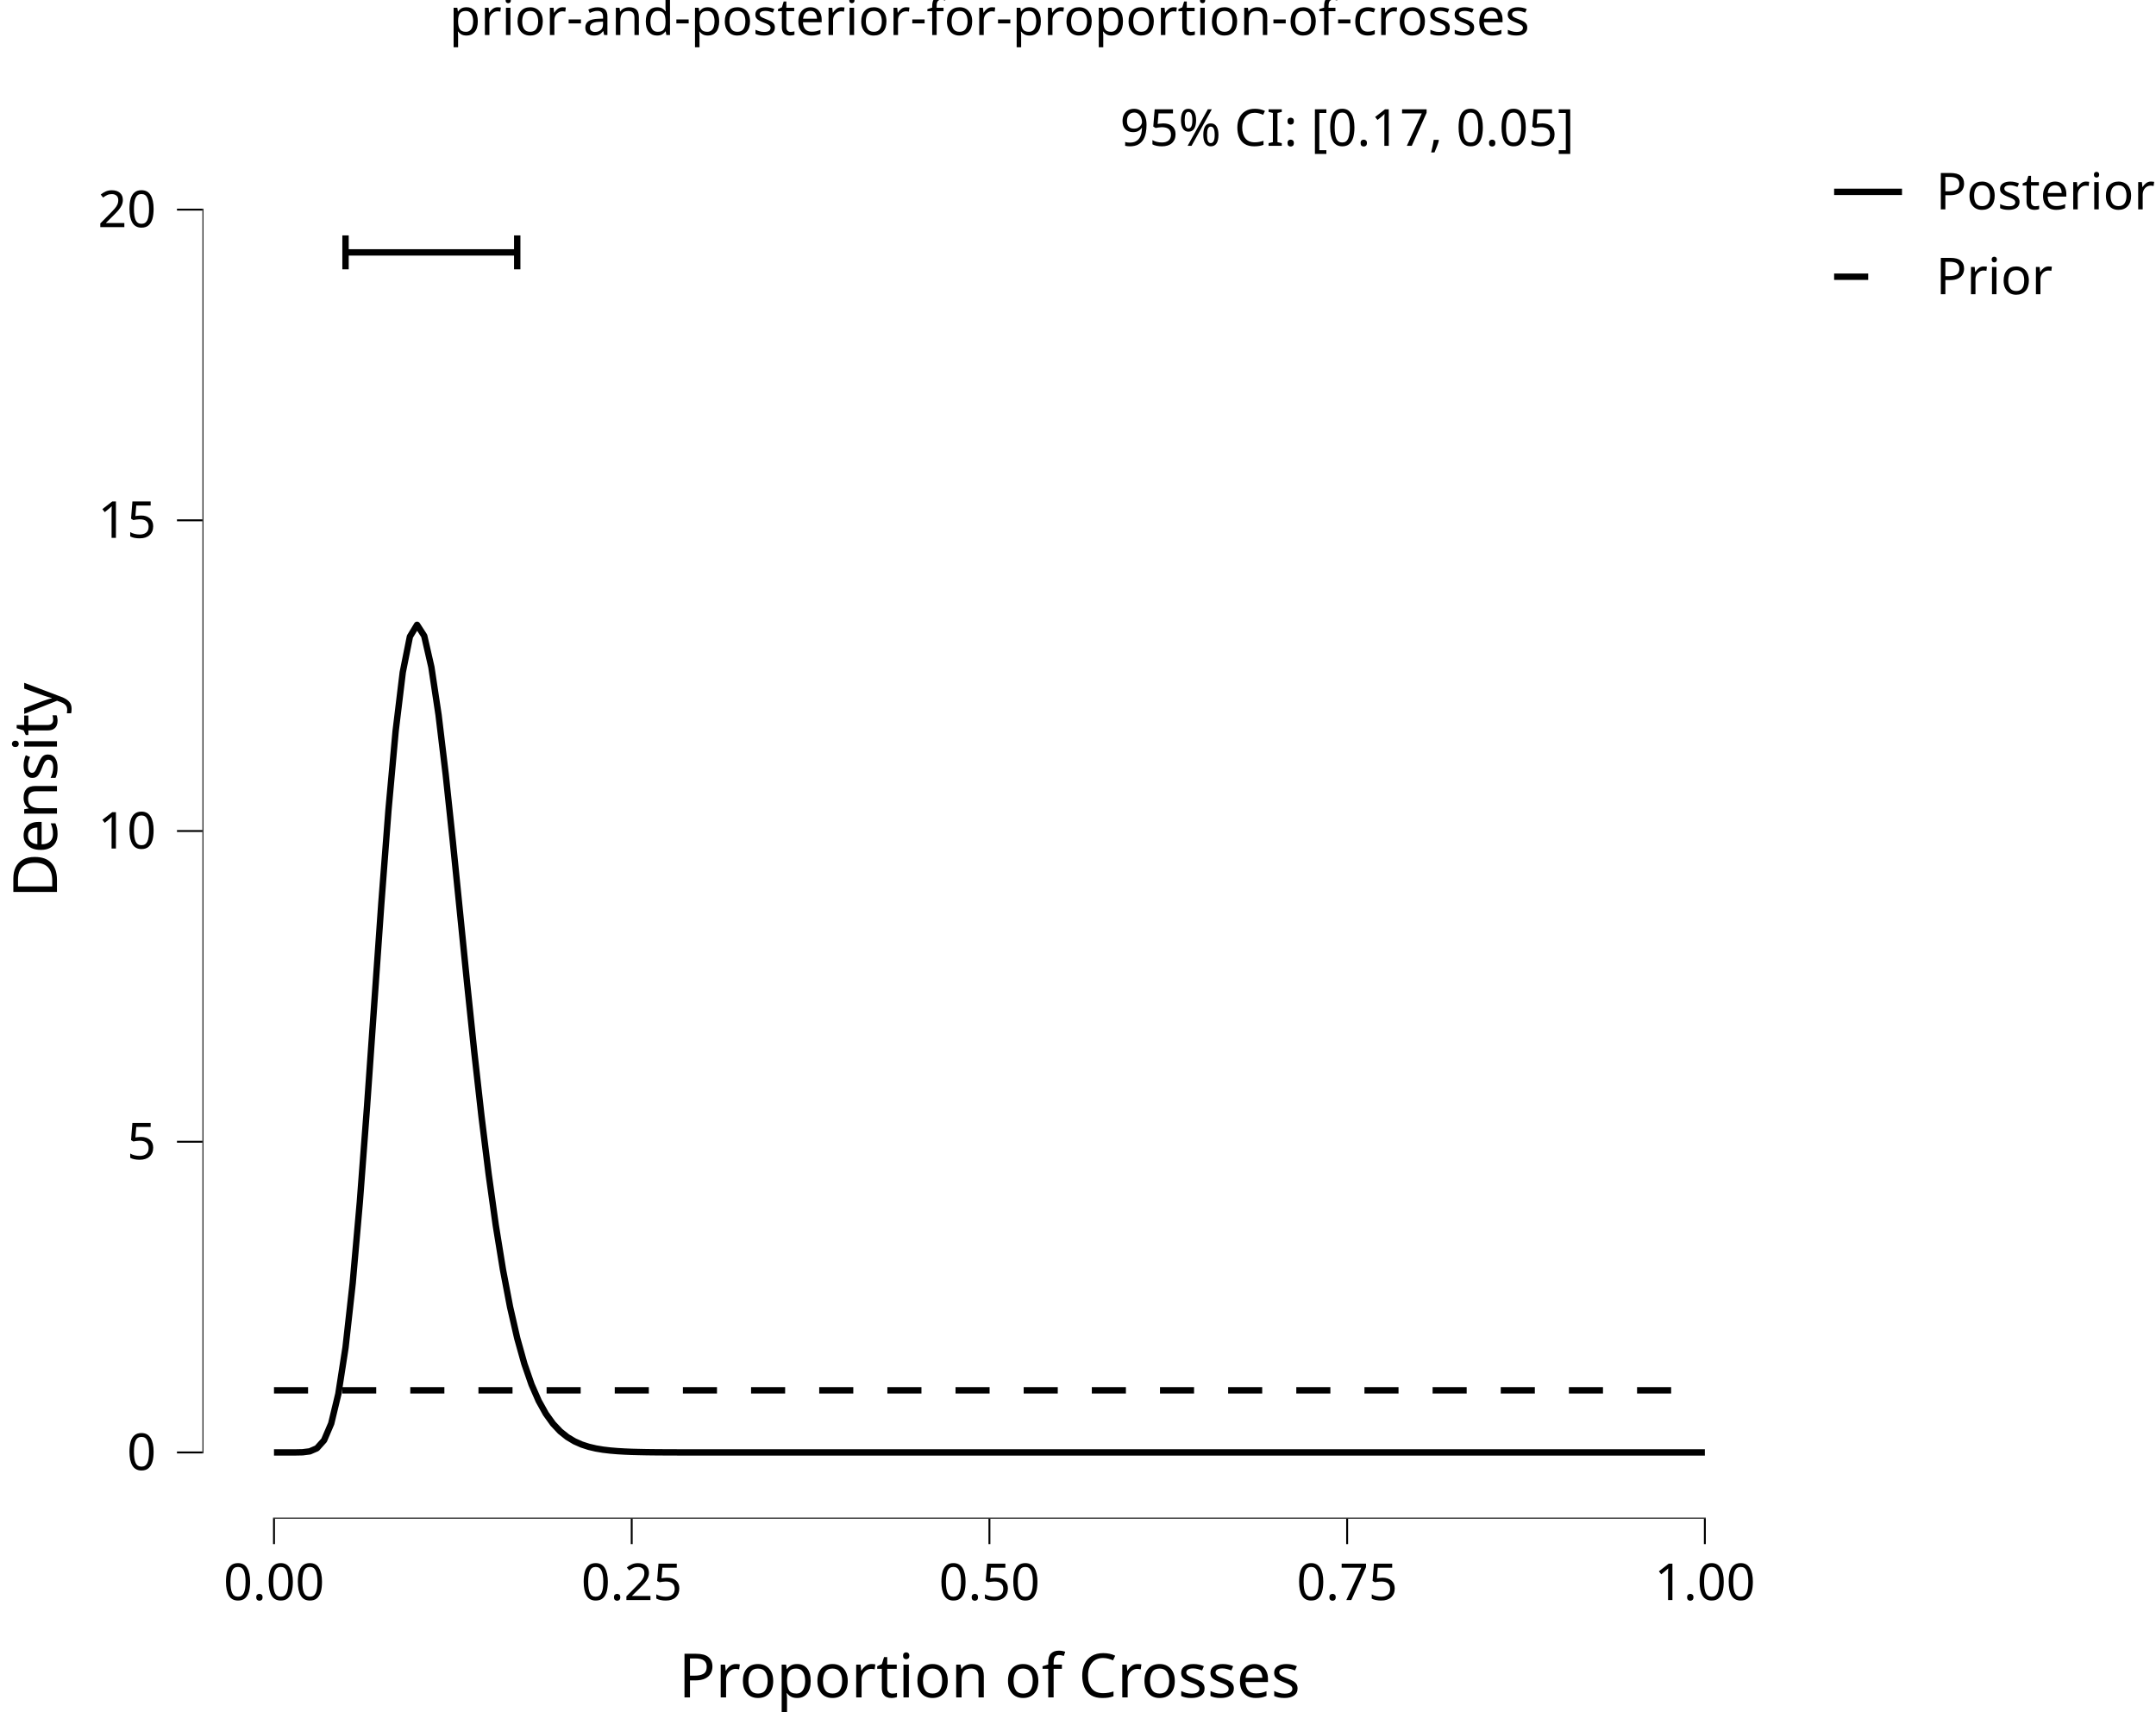
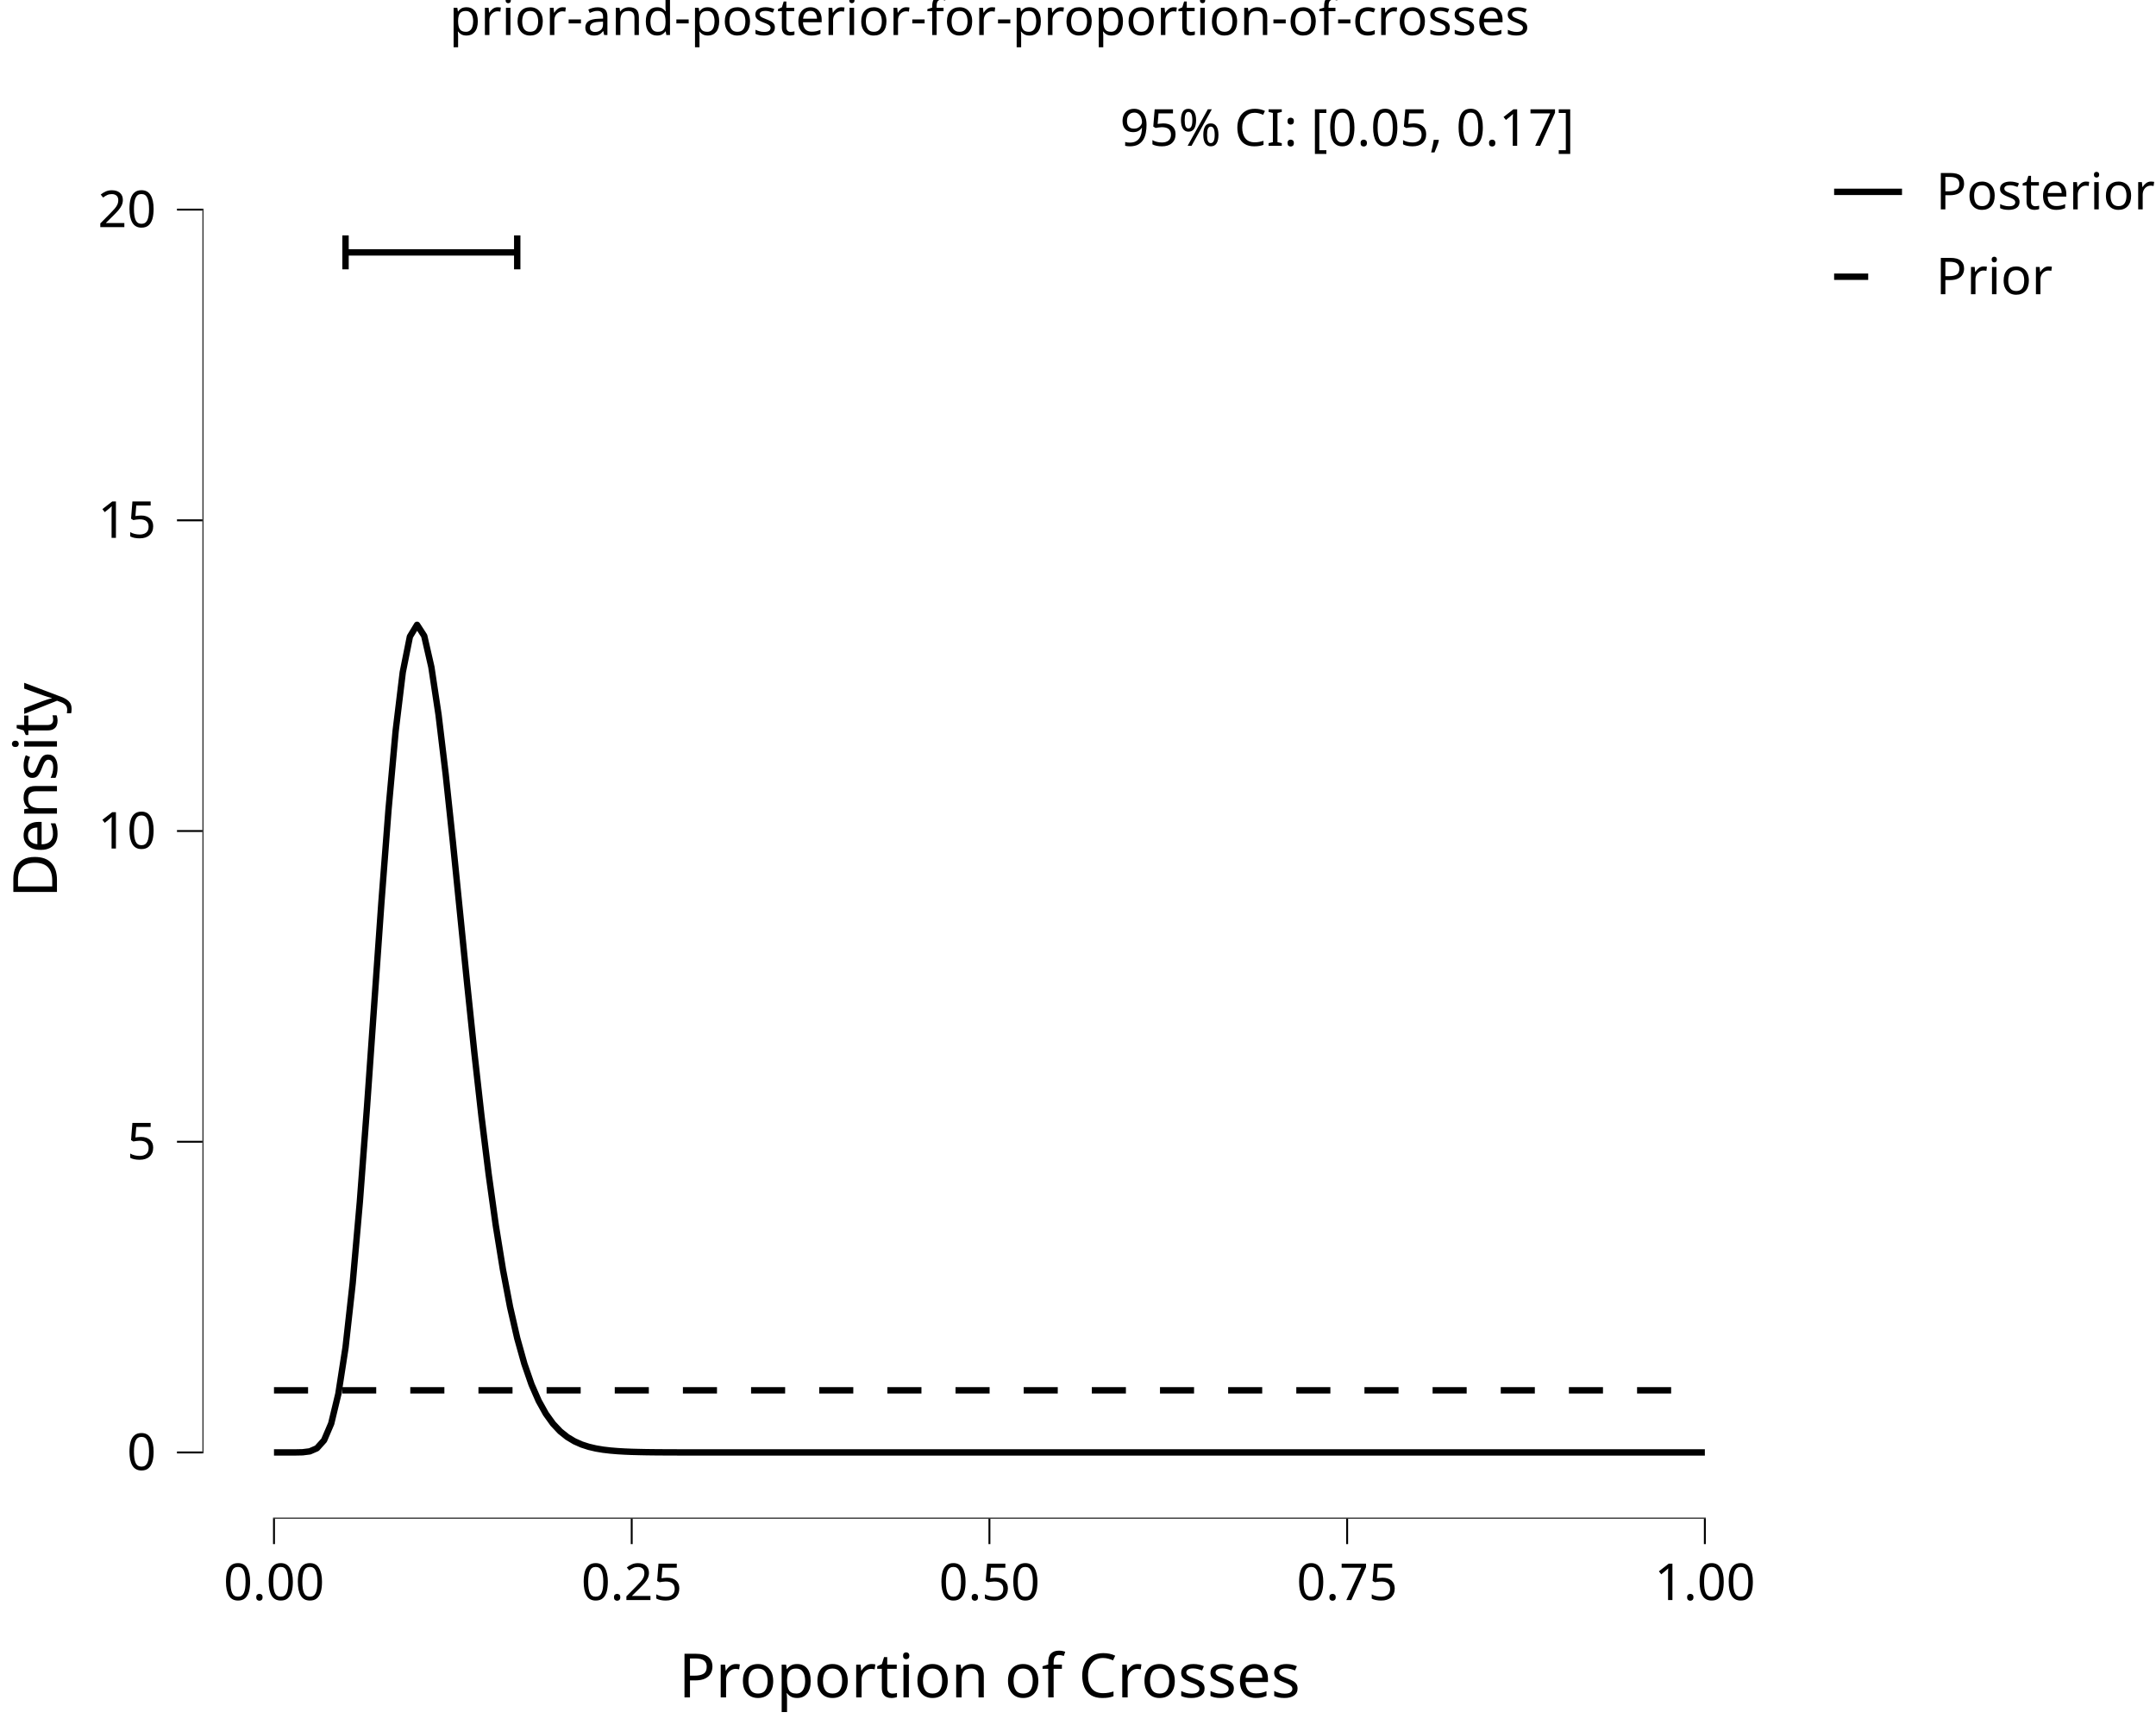
<svg xmlns="http://www.w3.org/2000/svg" class="svglite" data-engine-version="2.0" width="720.00pt" height="576.00pt" viewBox="0 0 720.00 576.00">
  <defs>
    <style type="text/css">
    .svglite line, .svglite polyline, .svglite polygon, .svglite path, .svglite rect, .svglite circle {
      fill: none;
      stroke: #000000;
      stroke-linecap: round;
      stroke-linejoin: round;
      stroke-miterlimit: 10.00;
    }
  </style>
  </defs>
  <rect width="100%" height="100%" style="stroke: none; fill: #FFFFFF;" />
  <defs>
    <clipPath id="cpMC4wMHw3MjAuMDB8MC4wMHw1NzYuMDA=">
      <rect x="0.00" y="0.00" width="720.00" height="576.00" />
    </clipPath>
  </defs>
  <g clip-path="url(#cpMC4wMHw3MjAuMDB8MC4wMHw1NzYuMDA=)">
    <rect x="0.00" y="0.00" width="720.00" height="576.00" style="stroke-width: 10.67; stroke: none;" />
  </g>
  <defs>
    <clipPath id="cpNjcuNjF8NTkzLjIzfDIwLjcxfDUwNy4wOQ==">
      <rect x="67.61" y="20.71" width="525.63" height="486.39" />
    </clipPath>
  </defs>
  <g clip-path="url(#cpNjcuNjF8NTkzLjIzfDIwLjcxfDUwNy4wOQ==)">
    <rect x="67.61" y="20.71" width="525.63" height="486.39" style="stroke-width: 10.67; stroke: none;" />
    <polyline points="91.50,484.99 93.89,484.99 96.28,484.99 98.67,484.98 101.06,484.93 103.45,484.63 105.83,483.60 108.22,480.93 110.61,475.33 113.00,465.39 115.39,449.95 117.78,428.47 120.17,401.30 122.56,369.69 124.95,335.68 127.34,301.75 129.73,270.48 132.12,244.14 134.50,224.49 136.89,212.56 139.28,208.63 141.67,212.33 144.06,222.76 146.45,238.66 148.84,258.58 151.23,281.06 153.62,304.76 156.01,328.52 158.40,351.39 160.79,372.71 163.18,392.03 165.56,409.12 167.95,423.89 170.34,436.43 172.73,446.86 175.12,455.41 177.51,462.31 179.90,467.78 182.29,472.08 184.68,475.40 187.07,477.94 189.46,479.85 191.85,481.28 194.24,482.34 196.62,483.11 199.01,483.67 201.40,484.07 203.79,484.35 206.18,484.55 208.57,484.69 210.96,484.79 213.35,484.85 215.74,484.90 218.13,484.93 220.52,484.95 222.91,484.96 225.29,484.97 227.68,484.98 230.07,484.98 232.46,484.98 234.85,484.98 237.24,484.98 239.63,484.98 242.02,484.98 244.41,484.99 246.80,484.99 249.19,484.99 251.58,484.99 253.97,484.99 256.35,484.99 258.74,484.99 261.13,484.99 263.52,484.99 265.91,484.99 268.30,484.99 270.69,484.99 273.08,484.99 275.47,484.99 277.86,484.99 280.25,484.99 282.64,484.99 285.03,484.99 287.41,484.99 289.80,484.99 292.19,484.99 294.58,484.99 296.97,484.99 299.36,484.99 301.75,484.99 304.14,484.99 306.53,484.99 308.92,484.99 311.31,484.99 313.70,484.99 316.08,484.99 318.47,484.99 320.86,484.99 323.25,484.99 325.64,484.99 328.03,484.99 330.42,484.99 332.81,484.99 335.20,484.99 337.59,484.99 339.98,484.99 342.37,484.99 344.76,484.99 347.14,484.99 349.53,484.99 351.92,484.99 354.31,484.99 356.70,484.99 359.09,484.99 361.48,484.99 363.87,484.99 366.26,484.99 368.65,484.99 371.04,484.99 373.43,484.99 375.82,484.99 378.20,484.99 380.59,484.99 382.98,484.99 385.37,484.99 387.76,484.99 390.15,484.99 392.54,484.99 394.93,484.99 397.32,484.99 399.71,484.99 402.10,484.99 404.49,484.99 406.87,484.99 409.26,484.99 411.65,484.99 414.04,484.99 416.43,484.99 418.82,484.99 421.21,484.99 423.60,484.99 425.99,484.99 428.38,484.99 430.77,484.99 433.16,484.99 435.55,484.99 437.93,484.99 440.32,484.99 442.71,484.99 445.10,484.99 447.49,484.99 449.88,484.99 452.27,484.99 454.66,484.99 457.05,484.99 459.44,484.99 461.83,484.99 464.22,484.99 466.61,484.99 468.99,484.99 471.38,484.99 473.77,484.99 476.16,484.99 478.55,484.99 480.94,484.99 483.33,484.99 485.72,484.99 488.11,484.99 490.50,484.99 492.89,484.99 495.28,484.99 497.67,484.99 500.05,484.99 502.44,484.99 504.83,484.99 507.22,484.99 509.61,484.99 512.00,484.99 514.39,484.99 516.78,484.99 519.17,484.99 521.56,484.99 523.95,484.99 526.34,484.99 528.72,484.99 531.11,484.99 533.50,484.99 535.89,484.99 538.28,484.99 540.67,484.99 543.06,484.99 545.45,484.99 547.84,484.99 550.23,484.99 552.62,484.99 555.01,484.99 557.40,484.99 559.78,484.99 562.17,484.99 564.56,484.99 566.95,484.99 569.34,484.99 " style="stroke-width: 2.13; stroke-linecap: butt;" />
    <polyline points="91.50,464.24 93.89,464.24 96.28,464.24 98.67,464.24 101.06,464.24 103.45,464.24 105.83,464.24 108.22,464.24 110.61,464.24 113.00,464.24 115.39,464.24 117.78,464.24 120.17,464.24 122.56,464.24 124.95,464.24 127.34,464.24 129.73,464.24 132.12,464.24 134.50,464.24 136.89,464.24 139.28,464.24 141.67,464.24 144.06,464.24 146.45,464.24 148.84,464.24 151.23,464.24 153.62,464.24 156.01,464.24 158.40,464.24 160.79,464.24 163.18,464.24 165.56,464.24 167.95,464.24 170.34,464.24 172.73,464.24 175.12,464.24 177.51,464.24 179.90,464.24 182.29,464.24 184.68,464.24 187.07,464.24 189.46,464.24 191.85,464.24 194.24,464.24 196.62,464.24 199.01,464.24 201.40,464.24 203.79,464.24 206.18,464.24 208.57,464.24 210.96,464.24 213.35,464.24 215.74,464.24 218.13,464.24 220.52,464.24 222.91,464.24 225.29,464.24 227.68,464.24 230.07,464.24 232.46,464.24 234.85,464.24 237.24,464.24 239.63,464.24 242.02,464.24 244.41,464.24 246.80,464.24 249.19,464.24 251.58,464.24 253.97,464.24 256.35,464.24 258.74,464.24 261.13,464.24 263.52,464.24 265.91,464.24 268.30,464.24 270.69,464.24 273.08,464.24 275.47,464.24 277.86,464.24 280.25,464.24 282.64,464.24 285.03,464.24 287.41,464.24 289.80,464.24 292.19,464.24 294.58,464.24 296.97,464.24 299.36,464.24 301.75,464.24 304.14,464.24 306.53,464.24 308.92,464.24 311.31,464.24 313.70,464.24 316.08,464.24 318.47,464.24 320.86,464.24 323.25,464.24 325.64,464.24 328.03,464.24 330.42,464.24 332.81,464.24 335.20,464.24 337.59,464.24 339.98,464.24 342.37,464.24 344.76,464.24 347.14,464.24 349.53,464.24 351.92,464.24 354.31,464.24 356.70,464.24 359.09,464.24 361.48,464.24 363.87,464.24 366.26,464.24 368.65,464.24 371.04,464.24 373.43,464.24 375.82,464.24 378.20,464.24 380.59,464.24 382.98,464.24 385.37,464.24 387.76,464.24 390.15,464.24 392.54,464.24 394.93,464.24 397.32,464.24 399.71,464.24 402.10,464.24 404.49,464.24 406.87,464.24 409.26,464.24 411.65,464.24 414.04,464.24 416.43,464.24 418.82,464.24 421.21,464.24 423.60,464.24 425.99,464.24 428.38,464.24 430.77,464.24 433.16,464.24 435.55,464.24 437.93,464.24 440.32,464.24 442.71,464.24 445.10,464.24 447.49,464.24 449.88,464.24 452.27,464.24 454.66,464.24 457.05,464.24 459.44,464.24 461.83,464.24 464.22,464.24 466.61,464.24 468.99,464.24 471.38,464.24 473.77,464.24 476.16,464.24 478.55,464.24 480.94,464.24 483.33,464.24 485.72,464.24 488.11,464.24 490.50,464.24 492.89,464.24 495.28,464.24 497.67,464.24 500.05,464.24 502.44,464.24 504.83,464.24 507.22,464.24 509.61,464.24 512.00,464.24 514.39,464.24 516.78,464.24 519.17,464.24 521.56,464.24 523.95,464.24 526.34,464.24 528.72,464.24 531.11,464.24 533.50,464.24 535.89,464.24 538.28,464.24 540.67,464.24 543.06,464.24 545.45,464.24 547.84,464.24 550.23,464.24 552.62,464.24 555.01,464.24 557.40,464.24 559.78,464.24 562.17,464.24 564.56,464.24 566.95,464.24 569.34,464.24 " style="stroke-width: 2.13; stroke-dasharray: 11.38,11.38; stroke-linecap: butt;" />
    <line x1="91.18" y1="507.09" x2="569.66" y2="507.09" style="stroke-width: 0.64; stroke-linecap: butt;" />
    <line x1="67.61" y1="485.30" x2="67.61" y2="69.67" style="stroke-width: 0.64; stroke-linecap: butt;" />
-     <text x="449.88" y="48.69" text-anchor="middle" style="font-size: 17.07px; font-family: sans;" textLength="150.90px" lengthAdjust="spacingAndGlyphs">95% CI: [0.17, 0.05]</text>
-     <line x1="172.73" y1="84.27" x2="115.39" y2="84.27" style="stroke-width: 2.13; stroke-linecap: butt;" />
+     <text x="449.88" y="48.69" text-anchor="middle" style="font-size: 17.07px; font-family: sans;" textLength="150.90px" lengthAdjust="spacingAndGlyphs">95% CI: [0.05, 0.17]</text>
+     <line x1="115.39" y1="84.27" x2="172.73" y2="84.27" style="stroke-width: 2.13; stroke-linecap: butt;" />
+     <polyline points="115.39,78.60 115.39,84.27 115.39,89.94 " style="stroke-width: 2.13; stroke-linecap: butt;" />
    <polyline points="172.73,89.94 172.73,84.27 172.73,78.60 " style="stroke-width: 2.13; stroke-linecap: butt;" />
-     <polyline points="115.39,78.60 115.39,84.27 115.39,89.94 " style="stroke-width: 2.13; stroke-linecap: butt;" />
    <rect x="67.61" y="20.71" width="525.63" height="486.39" style="stroke-width: 0.00; stroke: none;" />
  </g>
  <g clip-path="url(#cpMC4wMHw3MjAuMDB8MC4wMHw1NzYuMDA=)">
    <polyline points="67.61,507.09 67.61,20.71 " style="stroke-width: 0.00; stroke: none; stroke-linecap: butt;" />
    <text x="52.13" y="490.84" text-anchor="end" style="font-size: 17.00px; font-family: sans;" textLength="9.46px" lengthAdjust="spacingAndGlyphs">0</text>
    <text x="52.13" y="387.09" text-anchor="end" style="font-size: 17.00px; font-family: sans;" textLength="9.46px" lengthAdjust="spacingAndGlyphs">5</text>
    <text x="52.13" y="283.34" text-anchor="end" style="font-size: 17.00px; font-family: sans;" textLength="18.91px" lengthAdjust="spacingAndGlyphs">10</text>
    <text x="52.13" y="179.59" text-anchor="end" style="font-size: 17.00px; font-family: sans;" textLength="18.91px" lengthAdjust="spacingAndGlyphs">15</text>
    <text x="52.13" y="75.84" text-anchor="end" style="font-size: 17.00px; font-family: sans;" textLength="18.91px" lengthAdjust="spacingAndGlyphs">20</text>
    <polyline points="59.10,484.99 67.61,484.99 " style="stroke-width: 0.64; stroke-linecap: butt;" />
    <polyline points="59.10,381.24 67.61,381.24 " style="stroke-width: 0.64; stroke-linecap: butt;" />
    <polyline points="59.10,277.49 67.61,277.49 " style="stroke-width: 0.64; stroke-linecap: butt;" />
    <polyline points="59.10,173.74 67.61,173.74 " style="stroke-width: 0.64; stroke-linecap: butt;" />
    <polyline points="59.10,69.99 67.61,69.99 " style="stroke-width: 0.64; stroke-linecap: butt;" />
    <polyline points="67.61,507.09 593.23,507.09 " style="stroke-width: 0.00; stroke: none; stroke-linecap: butt;" />
    <polyline points="91.50,515.60 91.50,507.09 " style="stroke-width: 0.64; stroke-linecap: butt;" />
    <polyline points="210.96,515.60 210.96,507.09 " style="stroke-width: 0.64; stroke-linecap: butt;" />
    <polyline points="330.42,515.60 330.42,507.09 " style="stroke-width: 0.64; stroke-linecap: butt;" />
    <polyline points="449.88,515.60 449.88,507.09 " style="stroke-width: 0.64; stroke-linecap: butt;" />
    <polyline points="569.34,515.60 569.34,507.09 " style="stroke-width: 0.64; stroke-linecap: butt;" />
    <text x="91.50" y="534.27" text-anchor="middle" style="font-size: 17.00px; font-family: sans;" textLength="33.09px" lengthAdjust="spacingAndGlyphs">0.00</text>
    <text x="210.96" y="534.27" text-anchor="middle" style="font-size: 17.00px; font-family: sans;" textLength="33.09px" lengthAdjust="spacingAndGlyphs">0.25</text>
    <text x="330.42" y="534.27" text-anchor="middle" style="font-size: 17.00px; font-family: sans;" textLength="33.09px" lengthAdjust="spacingAndGlyphs">0.50</text>
    <text x="449.88" y="534.27" text-anchor="middle" style="font-size: 17.00px; font-family: sans;" textLength="33.09px" lengthAdjust="spacingAndGlyphs">0.75</text>
    <text x="569.34" y="534.27" text-anchor="middle" style="font-size: 17.00px; font-family: sans;" textLength="33.09px" lengthAdjust="spacingAndGlyphs">1.00</text>
    <text x="330.42" y="566.78" text-anchor="middle" style="font-size: 20.40px; font-family: sans;" textLength="197.32px" lengthAdjust="spacingAndGlyphs">Proportion of Crosses</text>
    <text transform="translate(19.02,263.90) rotate(-90)" text-anchor="middle" style="font-size: 20.40px; font-family: sans;" textLength="68.04px" lengthAdjust="spacingAndGlyphs">Density</text>
    <rect x="604.19" y="20.71" width="115.81" height="91.35" style="stroke-width: 0.75; stroke: none;" />
    <rect x="604.19" y="20.71" width="115.81" height="91.35" style="stroke-width: 10.67; stroke: none;" />
    <rect x="609.67" y="49.88" width="28.35" height="28.35" style="stroke-width: 10.67; stroke: none;" />
    <line x1="612.51" y1="64.06" x2="635.18" y2="64.06" style="stroke-width: 2.13; stroke-linecap: butt;" />
    <rect x="609.67" y="78.23" width="28.35" height="28.35" style="stroke-width: 10.67; stroke: none;" />
    <line x1="612.51" y1="92.40" x2="635.18" y2="92.40" style="stroke-width: 2.13; stroke-dasharray: 11.38,11.38; stroke-linecap: butt;" />
    <text x="646.49" y="69.91" style="font-size: 17.00px; font-family: sans;" textLength="68.03px" lengthAdjust="spacingAndGlyphs">Posterior</text>
    <text x="646.49" y="98.25" style="font-size: 17.00px; font-family: sans;" textLength="35.89px" lengthAdjust="spacingAndGlyphs">Prior</text>
    <text x="330.42" y="11.70" text-anchor="middle" style="font-size: 17.00px; font-family: sans;" textLength="331.65px" lengthAdjust="spacingAndGlyphs">prior-and-posterior-for-proportion-of-crosses</text>
  </g>
</svg>
